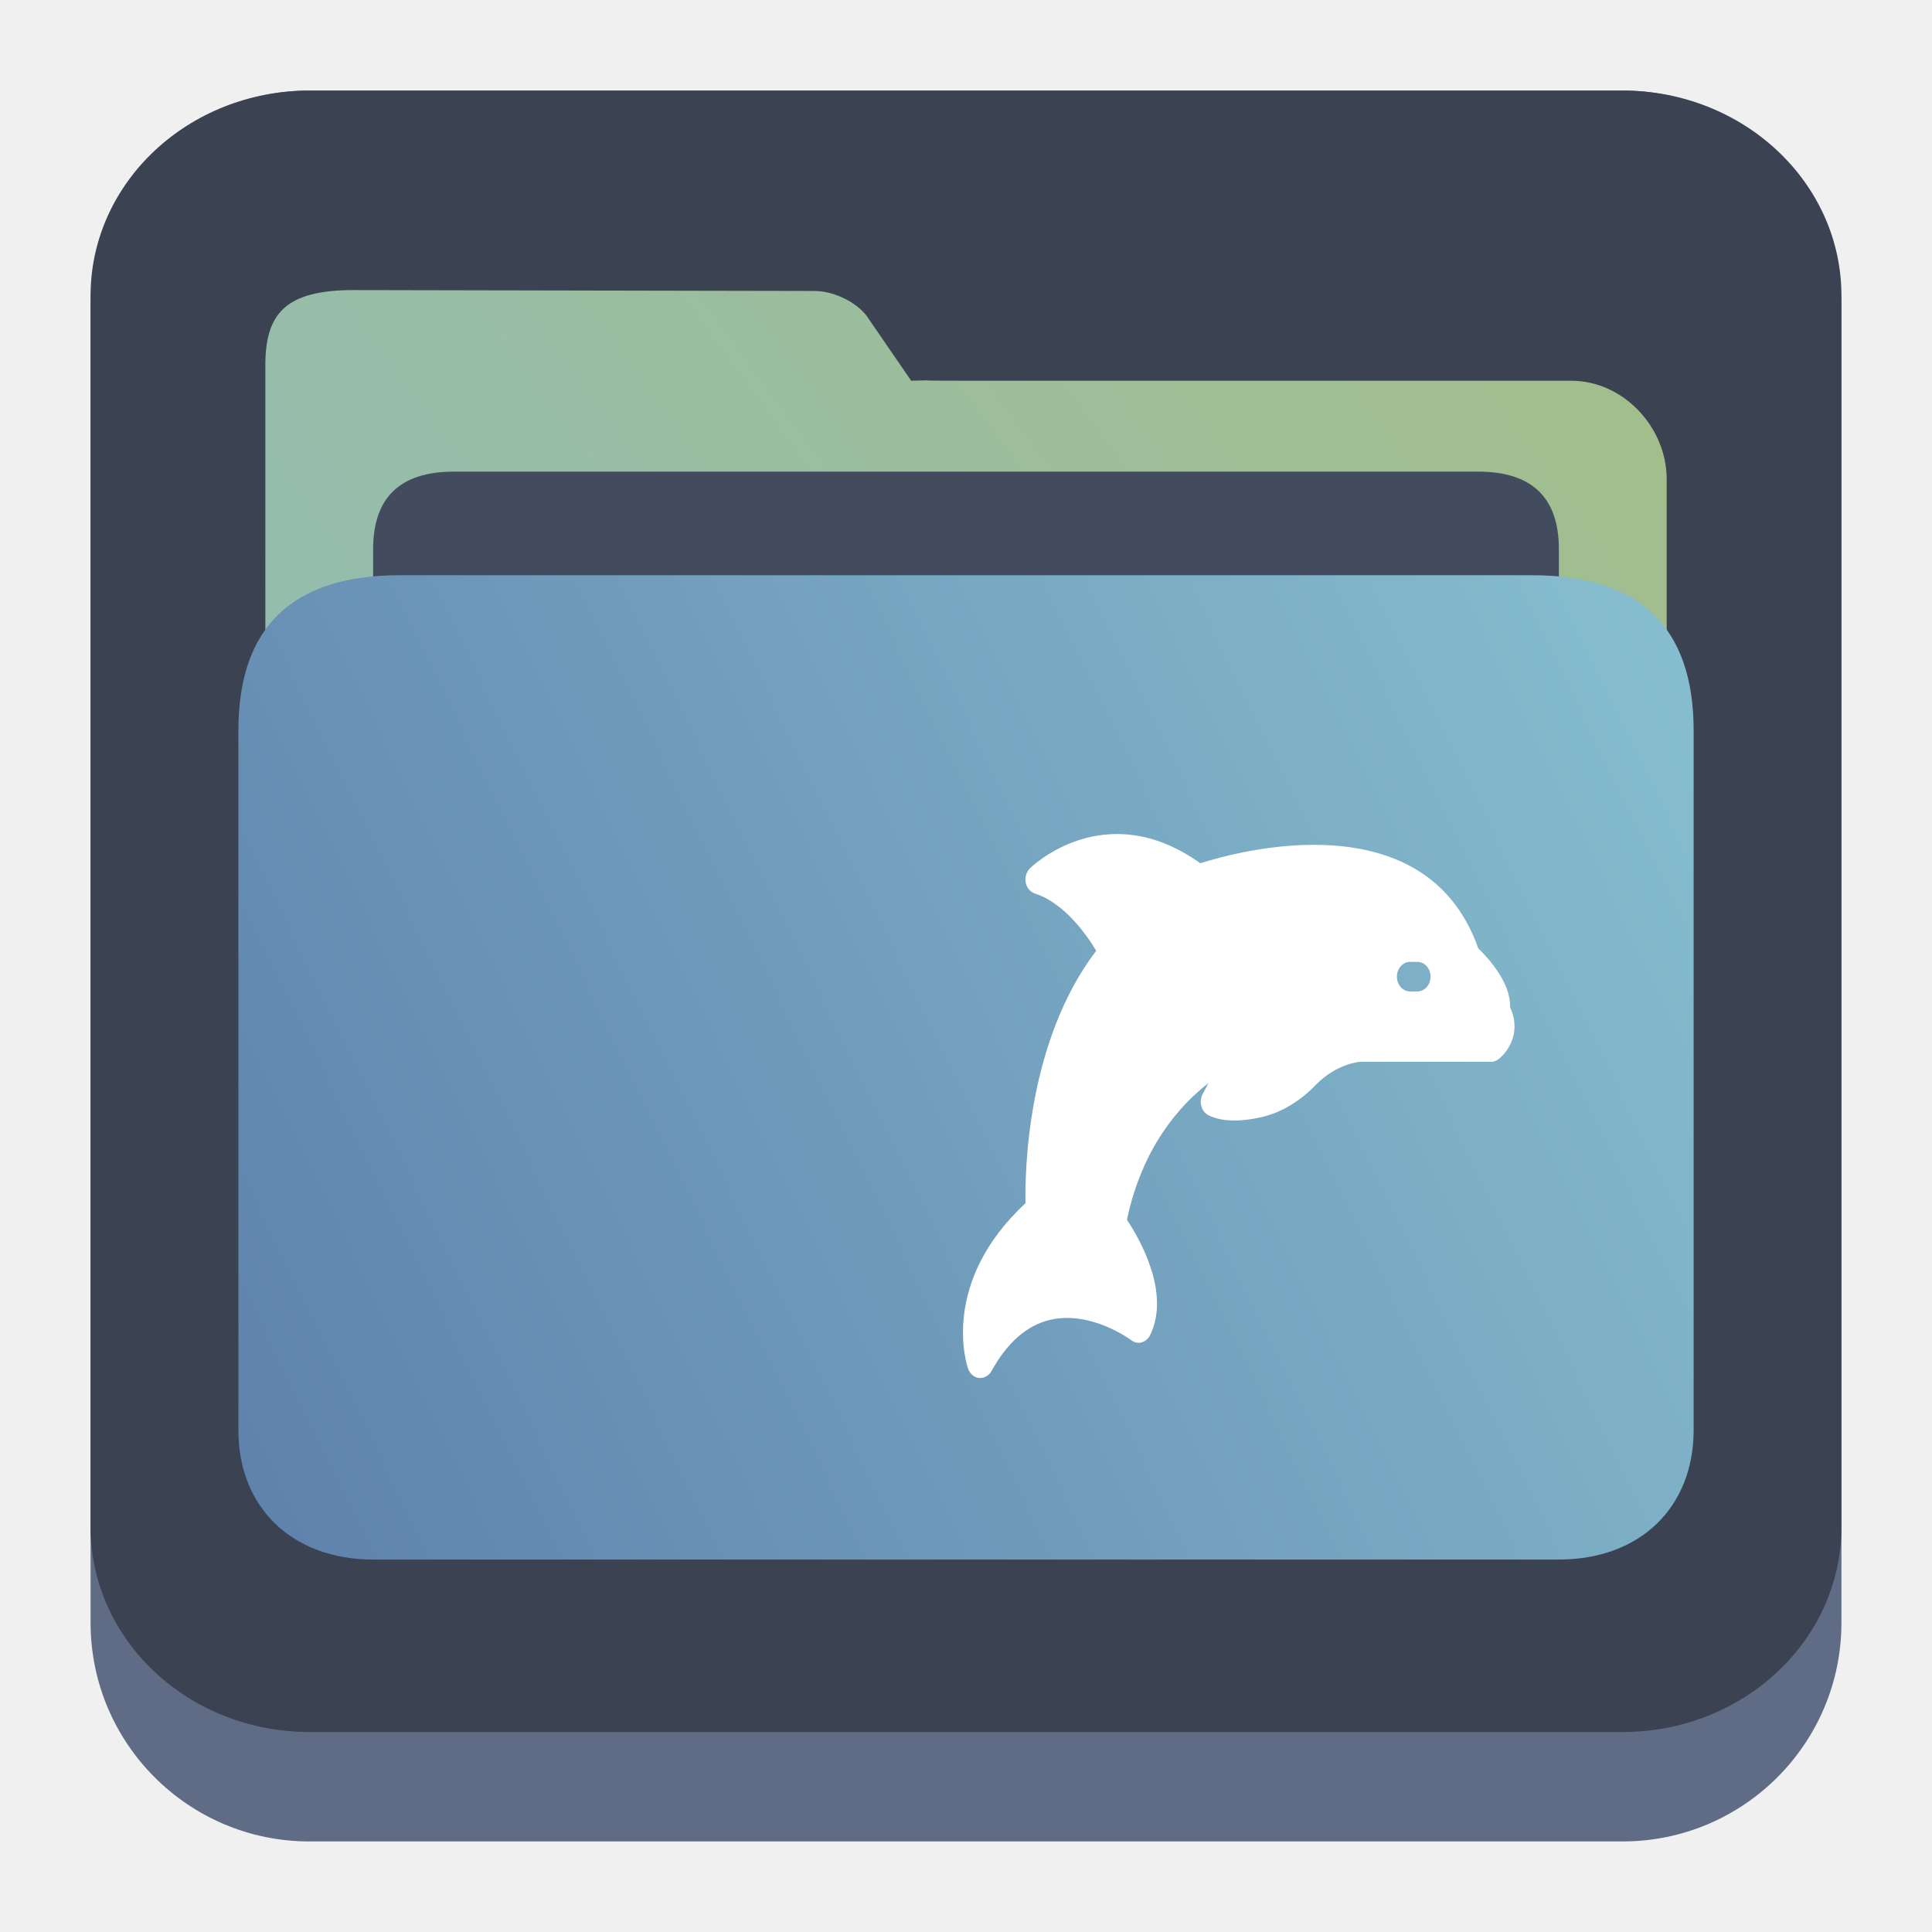
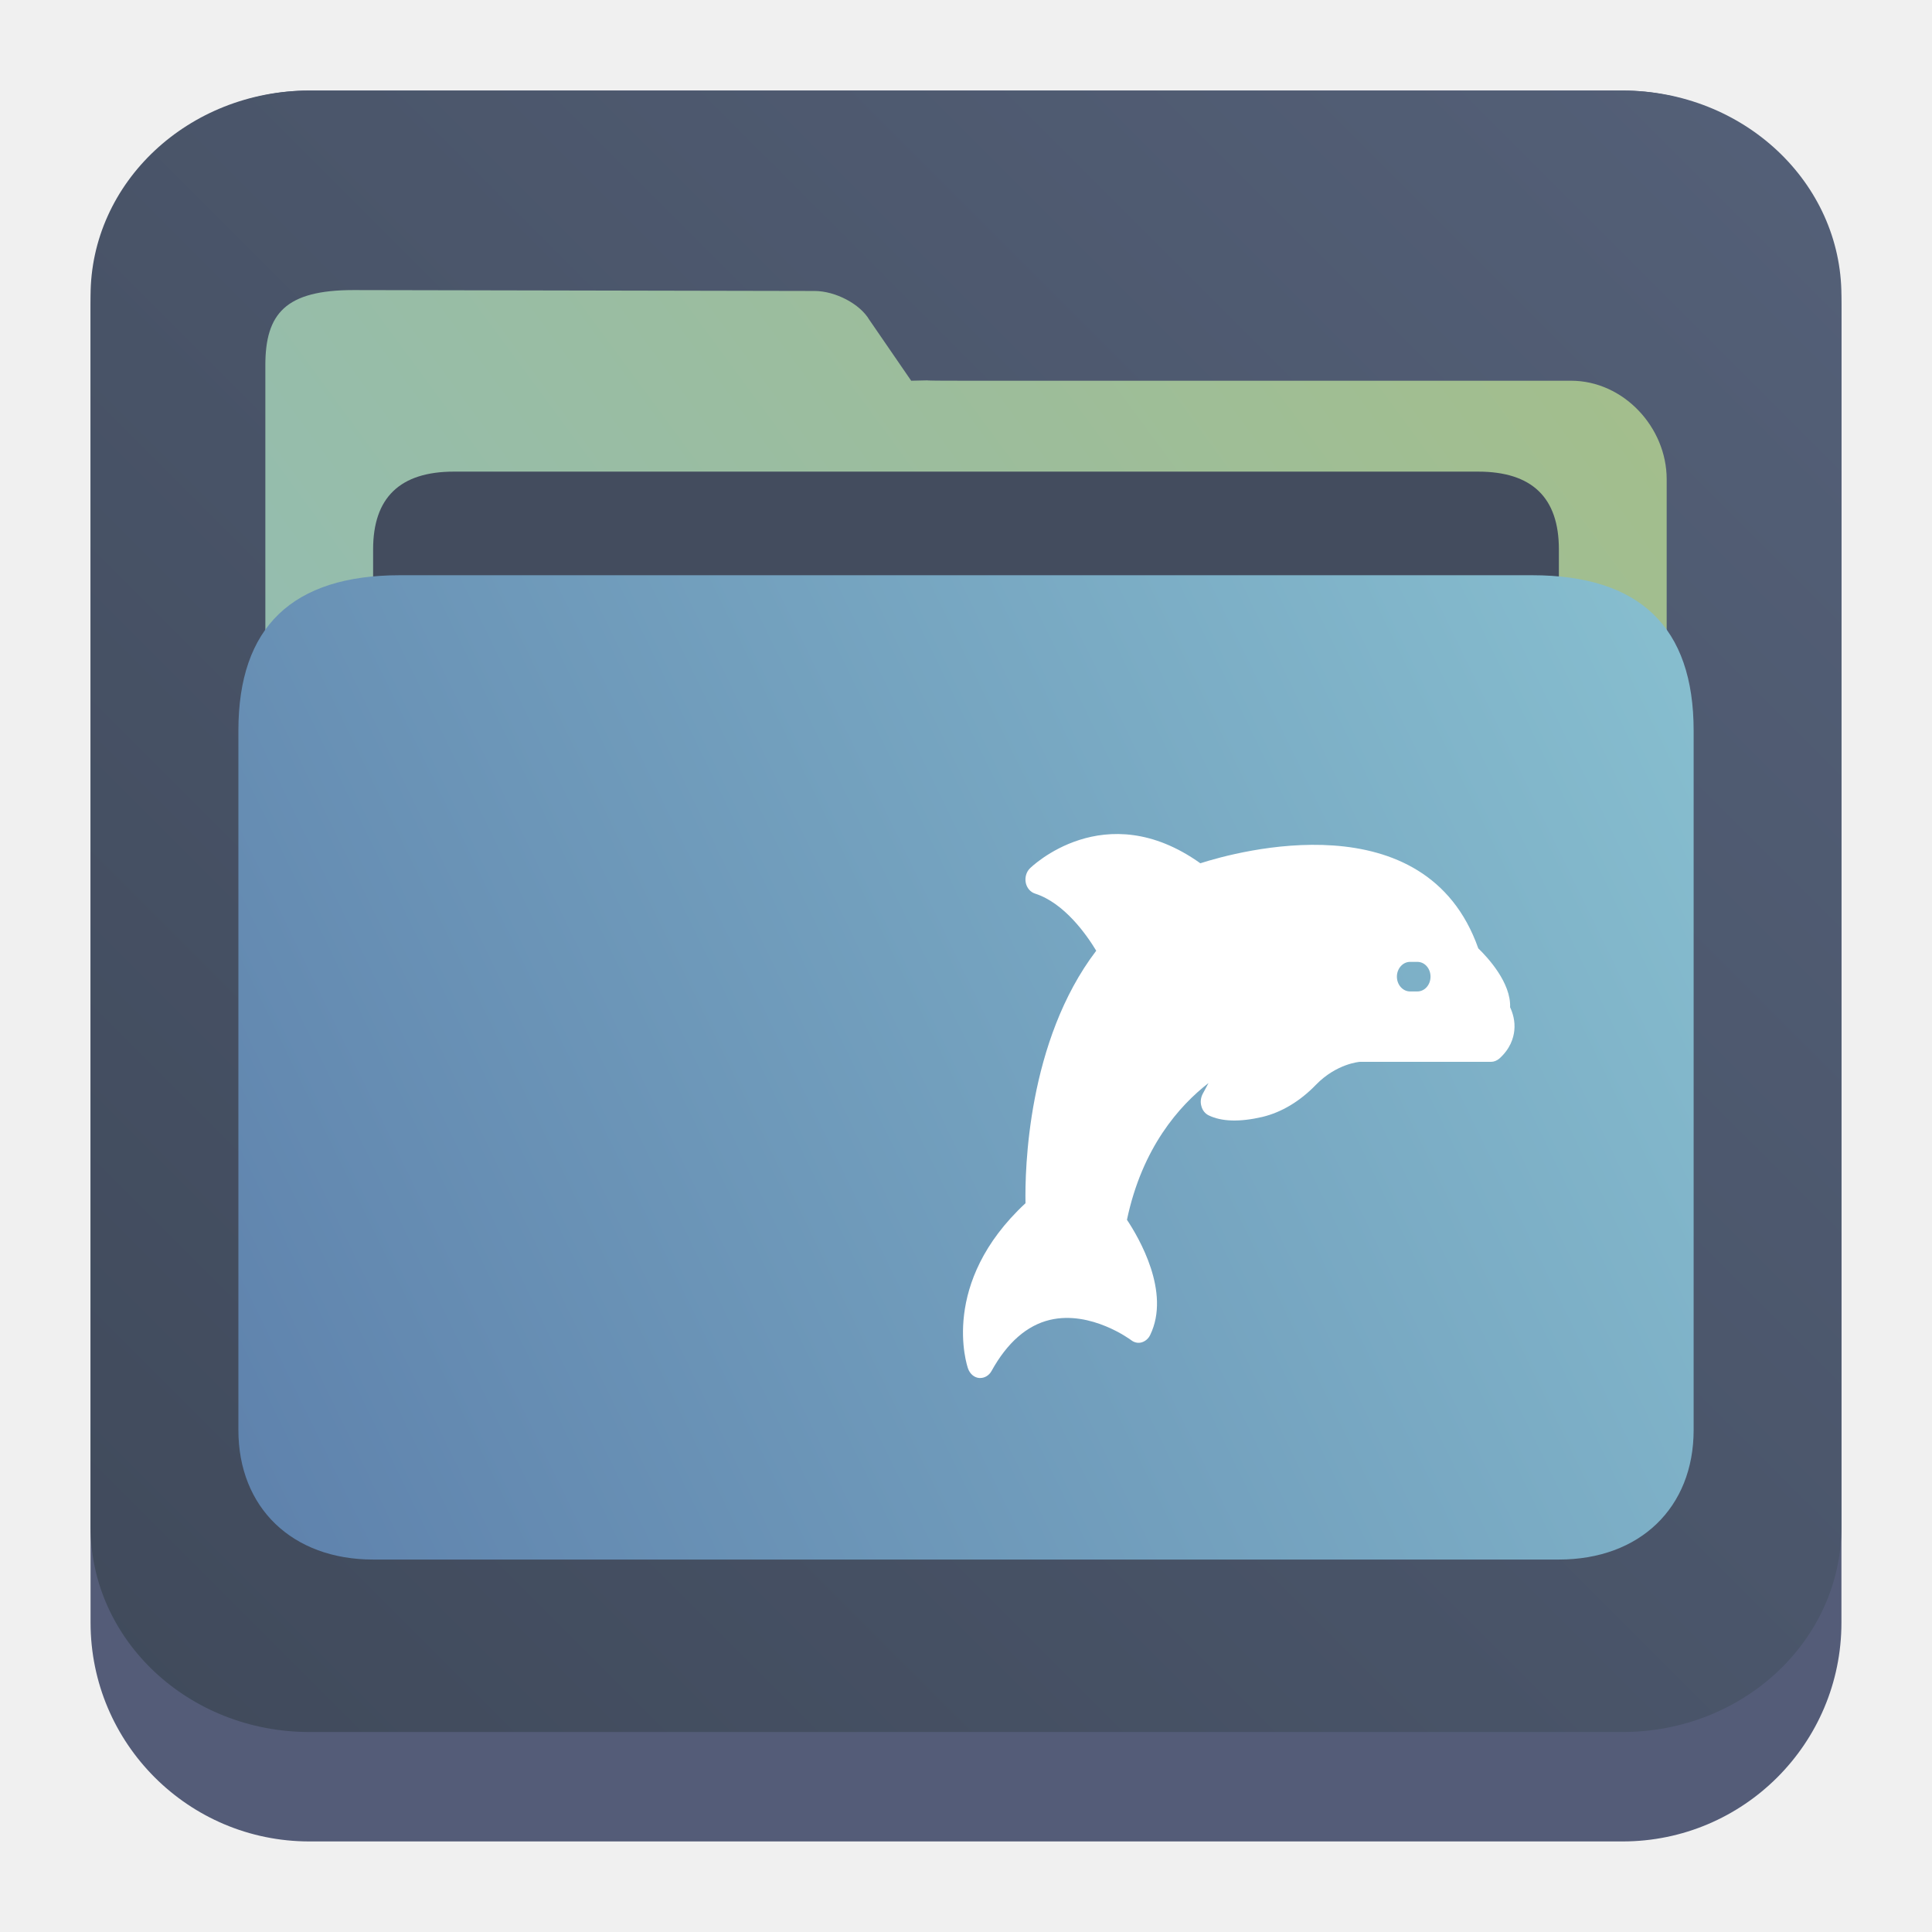
<svg xmlns="http://www.w3.org/2000/svg" xmlns:xlink="http://www.w3.org/1999/xlink" width="64" height="64" viewBox="0 0 64 64" version="1.1" id="svg52">
  <defs id="defs32">
+     <linearGradient id="linearGradient7382">
+       <stop style="stop-color:#3f495a;stop-opacity:1;" offset="0" id="stop7378" />
+       <stop style="stop-color:#546078;stop-opacity:1;" offset="1" id="stop7380" />
+     </linearGradient>
    <linearGradient xlink:href="#linearGradient4393" id="linearGradient4399" x1="424.441" y1="502.85" x2="440.878" y2="529.576" gradientUnits="userSpaceOnUse" gradientTransform="matrix(0.6922471,0,0,0.6922471,-215.229,-357.1354)" />
    <linearGradient id="linearGradient4393">
      <stop style="stop-color:#000000;stop-opacity:1;" offset="0" id="stop3" />
      <stop style="stop-color:#000000;stop-opacity:0;" offset="1" id="stop5" />
    </linearGradient>
    <linearGradient xlink:href="#linearGradient4274" id="linearGradient4217" gradientUnits="userSpaceOnUse" gradientTransform="matrix(0.6922471,0,0,0.6922471,-199.3073,1639.897)" x1="390.571" y1="498.298" x2="442.571" y2="498.298" />
    <linearGradient id="linearGradient4274">
      <stop offset="0" style="stop-color:#ffffff;stop-opacity:1;" id="stop9" />
      <stop offset="1" style="stop-color:#ffffff;stop-opacity:0.488" id="stop11" />
    </linearGradient>
    <linearGradient xlink:href="#linearGradient4227" id="linearGradient4225" gradientUnits="userSpaceOnUse" x1="396.571" y1="498.798" x2="426.571" y2="511.798" gradientTransform="matrix(0.6922471,0,0,0.6922471,-199.3073,-360.2121)" />
    <linearGradient id="linearGradient4227">
      <stop offset="0" style="stop-color:#f5f5f5;stop-opacity:1" id="stop21" />
      <stop offset="1" style="stop-color:#f9f9f9;stop-opacity:1" id="stop23" />
    </linearGradient>
    <style id="current-color-scheme" type="text/css">      .ColorScheme-Highlight {
        color:#3593e6;
      }
</style>
    <linearGradient xlink:href="#linearGradient860" id="linearGradient862" x1="113.946" y1="366.972" x2="406.082" y2="159.712" gradientUnits="userSpaceOnUse" gradientTransform="matrix(0.1589028,0,0,0.1531842,-9.316971,-10.55916)" />
    <linearGradient id="linearGradient860">
      <stop style="stop-color:#8fbcbb;stop-opacity:1;" offset="0" id="stop856" />
      <stop style="stop-color:#a3be8c;stop-opacity:1;" offset="1" id="stop858" />
    </linearGradient>
    <linearGradient xlink:href="#linearGradient842" id="linearGradient844" x1="386.306" y1="539.798" x2="447.951" y2="504.719" gradientUnits="userSpaceOnUse" gradientTransform="matrix(0.7964893,0,0,0.9295351,-299.7922,-450.0992)" />
    <linearGradient id="linearGradient842">
      <stop style="stop-color:#5e81ac;stop-opacity:1;" offset="0" id="stop838" />
      <stop style="stop-color:#88c0d0;stop-opacity:1;" offset="1" id="stop840" />
    </linearGradient>
+     <linearGradient xlink:href="#linearGradient7382" id="linearGradient7384" x1="3" y1="61" x2="61" y2="3" gradientUnits="userSpaceOnUse" />
  </defs>
-   <path d="m 3,10.25 c 0,-4.004 3.246,-7.25 7.25,-7.25 h 43.5 c 4.004,0 7.25,3.246 7.25,7.25 v 43.5 c 0,4.004 -3.246,7.25 -7.25,7.25 H 10.25 C 6.246,61 3,57.754 3,53.75 Z" id="path736" style="fill:#606c86;fill-opacity:1;stroke-width:3.625" />
-   <path d="M 3,9.797 C 3,6.043 6.246,3 10.25,3 h 43.5 c 4.004,0 7.25,3.043 7.25,6.797 v 40.781 c 0,3.754 -3.246,6.797 -7.25,6.797 H 10.25 c -4.004,0 -7.25,-3.043 -7.25,-6.797 z" id="path738" style="fill:#3b4252;fill-opacity:1;stroke-width:3.625" />
+   <path d="m 3,10.25 c 0,-4.004 3.246,-7.25 7.25,-7.25 h 43.5 c 4.004,0 7.25,3.246 7.25,7.25 v 43.5 c 0,4.004 -3.246,7.25 -7.25,7.25 H 10.25 C 6.246,61 3,57.754 3,53.75 Z" id="path736" style="fill:#545c78;fill-opacity:1;stroke-width:3.625" />
+   <path d="M 3,9.797 C 3,6.043 6.246,3 10.25,3 h 43.5 c 4.004,0 7.25,3.043 7.25,6.797 v 40.781 c 0,3.754 -3.246,6.797 -7.25,6.797 H 10.25 c -4.004,0 -7.25,-3.043 -7.25,-6.797 z" id="path738" style="fill:url(#linearGradient7384);fill-opacity:1;stroke-width:3.625" />
  <path style="fill:url(#linearGradient862);fill-opacity:1;stroke-width:0.145" d="m 31.998,12.612 c -2.676,0 0.001,-0.036 -1.814,0 L 28.796,10.592 C 28.488,10.067 27.672,9.639 26.982,9.639 L 11.714,9.609 c -2.254,0 -2.925,0.777 -2.924,2.495 l 2.13e-4,0.725 v 2.132 l -2.13e-4,28.113 c -8e-6,0.767 1.807,2.574 2.678,2.574 h 41.065 c 0.893,0 2.678,-1.716 2.678,-2.574 v -27.2 c 0,-1.716 -1.428,-3.262 -3.17,-3.262 z" id="path4-3" />
  <path style="fill:#434c5e;fill-opacity:1;stroke-width:0.149" d="m 51.64,24.547 c 0,1.227 -0.609,2.231 -2.003,2.231 H 14.287 c -1.394,0 -1.927,-1.004 -1.927,-2.231 v -6.35 c 0,-1.716 0.893,-2.574 2.678,-2.574 H 48.962 c 1.785,0 2.678,0.858 2.678,2.574 z" id="path8-6" />
  <path style="fill:url(#linearGradient844);fill-opacity:1;stroke-width:0.167" d="m 50.747,19.055 h -37.494 c -3.571,0 -5.356,1.716 -5.356,5.149 v 23.168 c 0,2.574 1.785,4.29 4.464,4.29 H 51.64 c 2.678,0 4.464,-1.716 4.464,-4.29 v -23.168 c 0,-3.432 -1.785,-5.149 -5.356,-5.149 z" id="path10" />
  <path d="m 50.024,33.372 c 0.035,-0.814 -0.739,-1.652 -1.054,-1.956 -1.74,-4.937 -7.987,-3.211 -9.207,-2.819 -3.178,-2.265 -5.626,0.147 -5.648,0.171 -0.118,0.117 -0.17,0.3 -0.135,0.475 0.035,0.171 0.153,0.309 0.306,0.358 0.979,0.314 1.718,1.378 2.028,1.893 -2.282,2.995 -2.365,7.265 -2.343,8.364 -2.846,2.642 -1.945,5.363 -1.902,5.481 0.061,0.171 0.201,0.294 0.367,0.309 0.012,0 0.026,0 0.039,0 0.149,0 0.293,-0.09 0.372,-0.234 0.52,-0.941 1.172,-1.51 1.932,-1.691 1.36,-0.323 2.68,0.662 2.693,0.672 0.1,0.078 0.227,0.108 0.35,0.072 0.118,-0.036 0.223,-0.123 0.28,-0.246 0.686,-1.417 -0.376,-3.221 -0.77,-3.814 0.503,-2.393 1.736,-3.78 2.702,-4.53 l -0.197,0.367 c -0.061,0.123 -0.079,0.264 -0.04,0.397 0.035,0.138 0.122,0.246 0.236,0.304 0.428,0.21 1.027,0.231 1.788,0.054 0.634,-0.153 1.246,-0.52 1.771,-1.064 0.686,-0.706 1.451,-0.76 1.451,-0.76 h 4.346 c 0.101,0 0.192,-0.039 0.271,-0.102 0.372,-0.329 0.476,-0.687 0.503,-0.931 0.035,-0.324 -0.056,-0.599 -0.139,-0.775 z m -3.073,-0.529 h -0.24 c -0.24,0 -0.437,-0.219 -0.437,-0.49 0,-0.27 0.197,-0.49 0.437,-0.49 h 0.24 c 0.245,0 0.437,0.219 0.437,0.49 0,0.27 -0.192,0.49 -0.437,0.49 z" id="path49" style="fill:#ffffff;fill-opacity:1;stroke-width:0.045" />
</svg>
